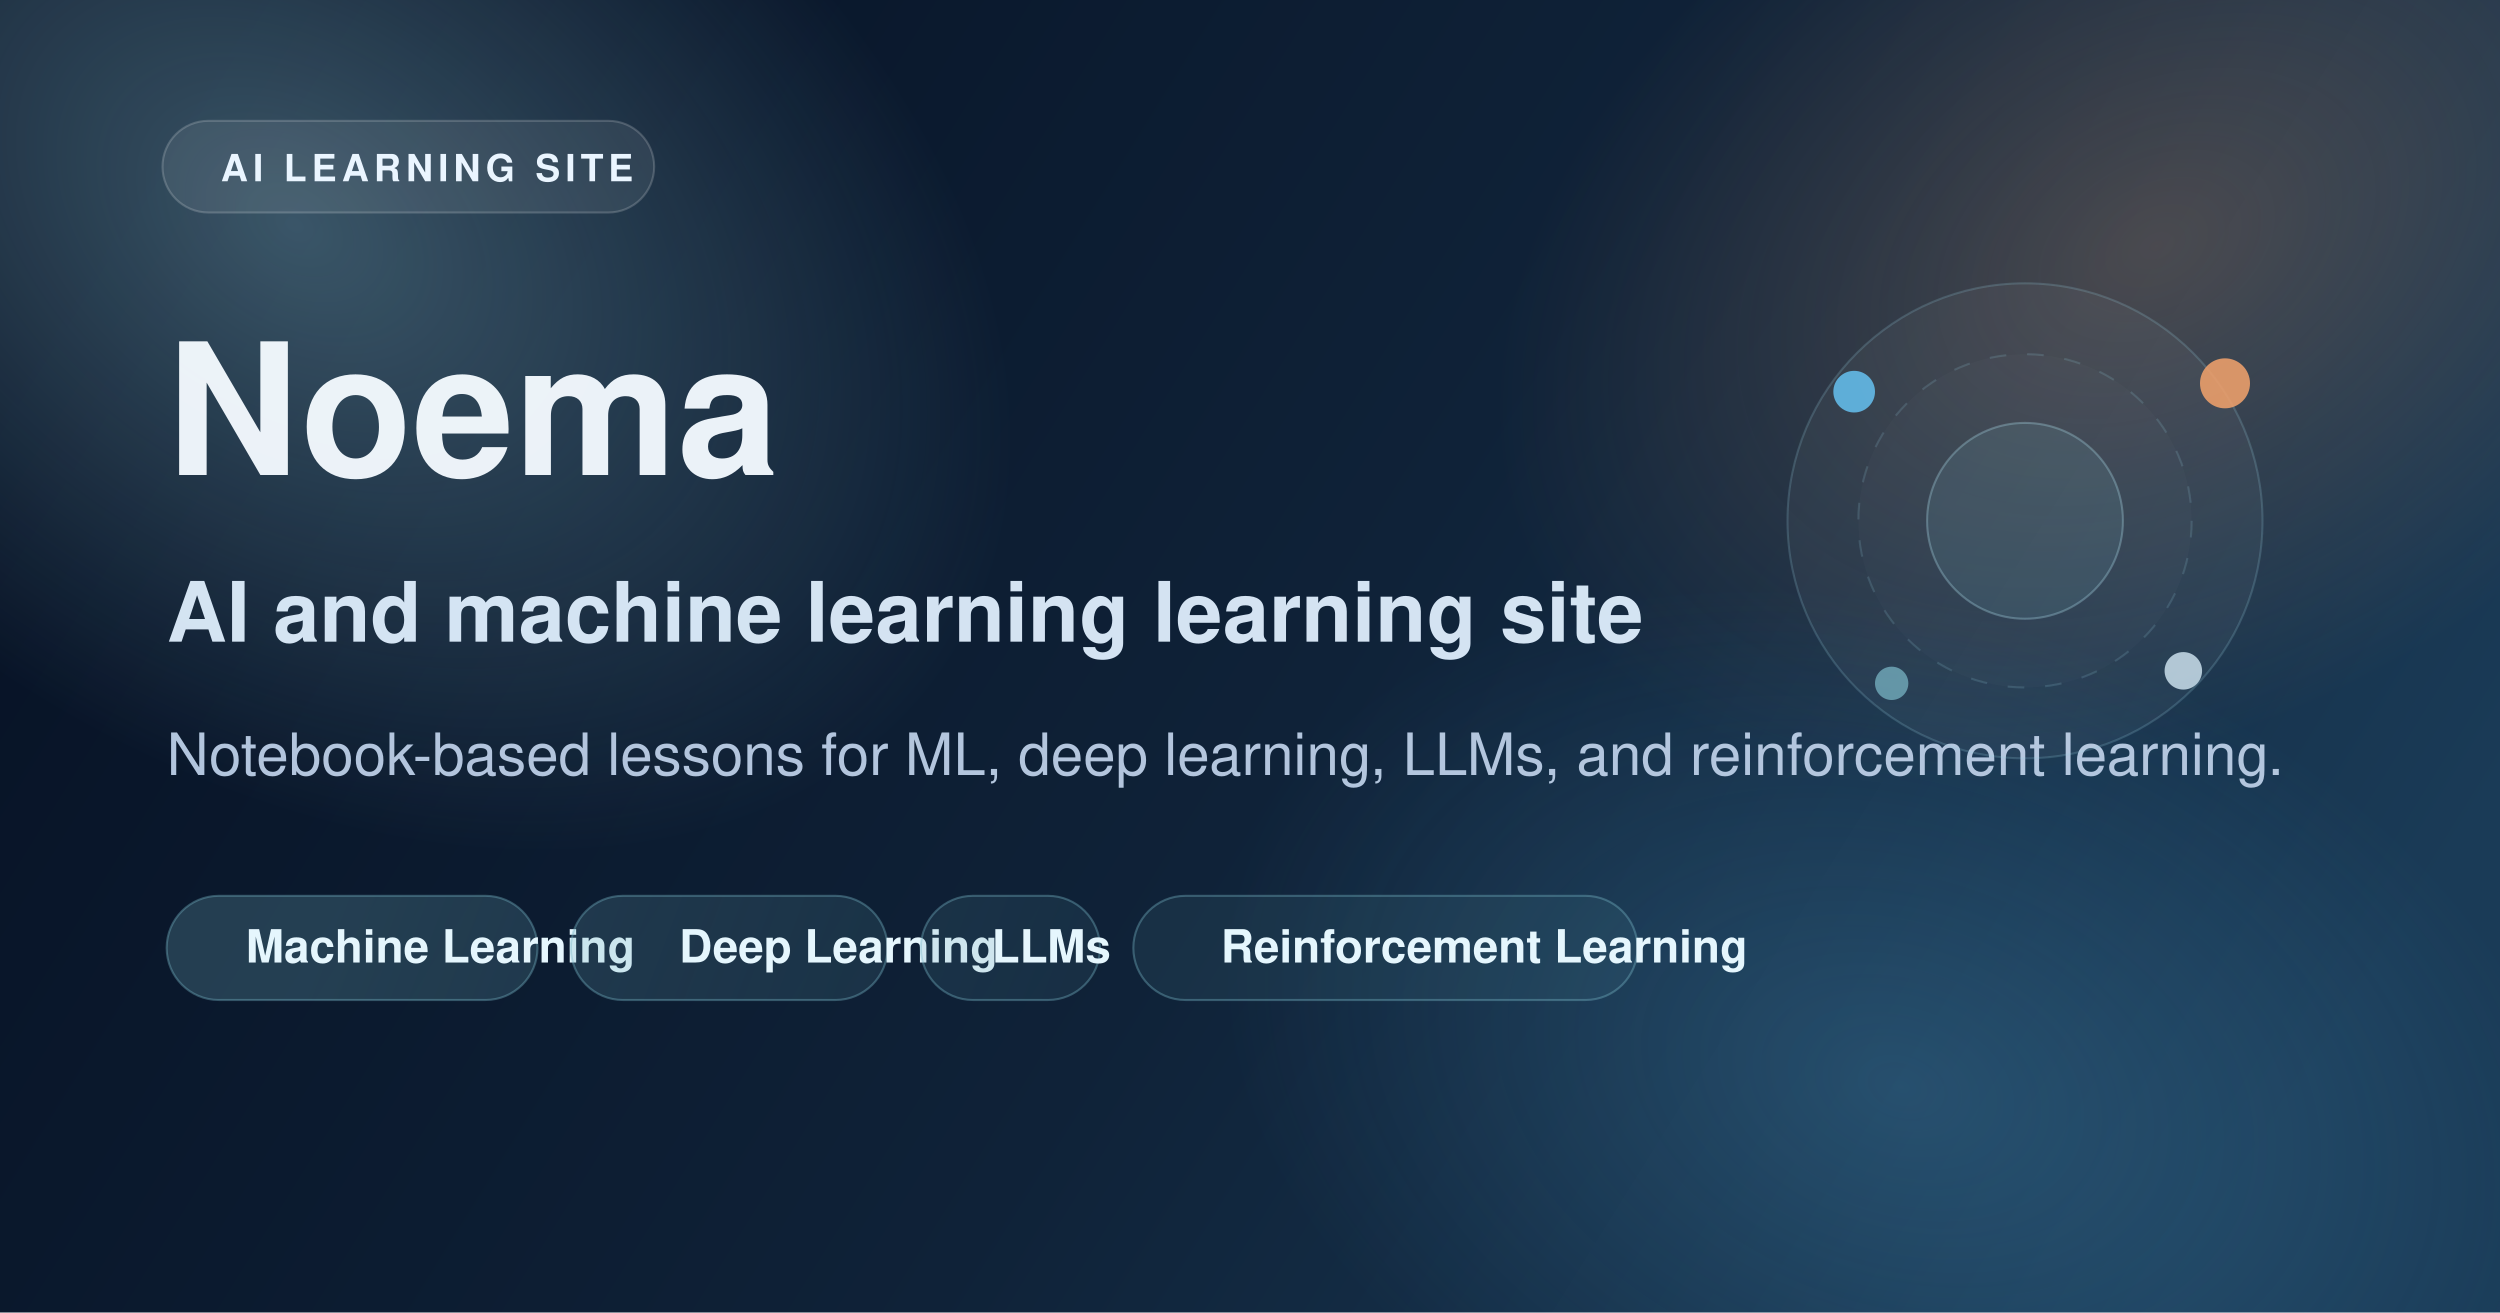
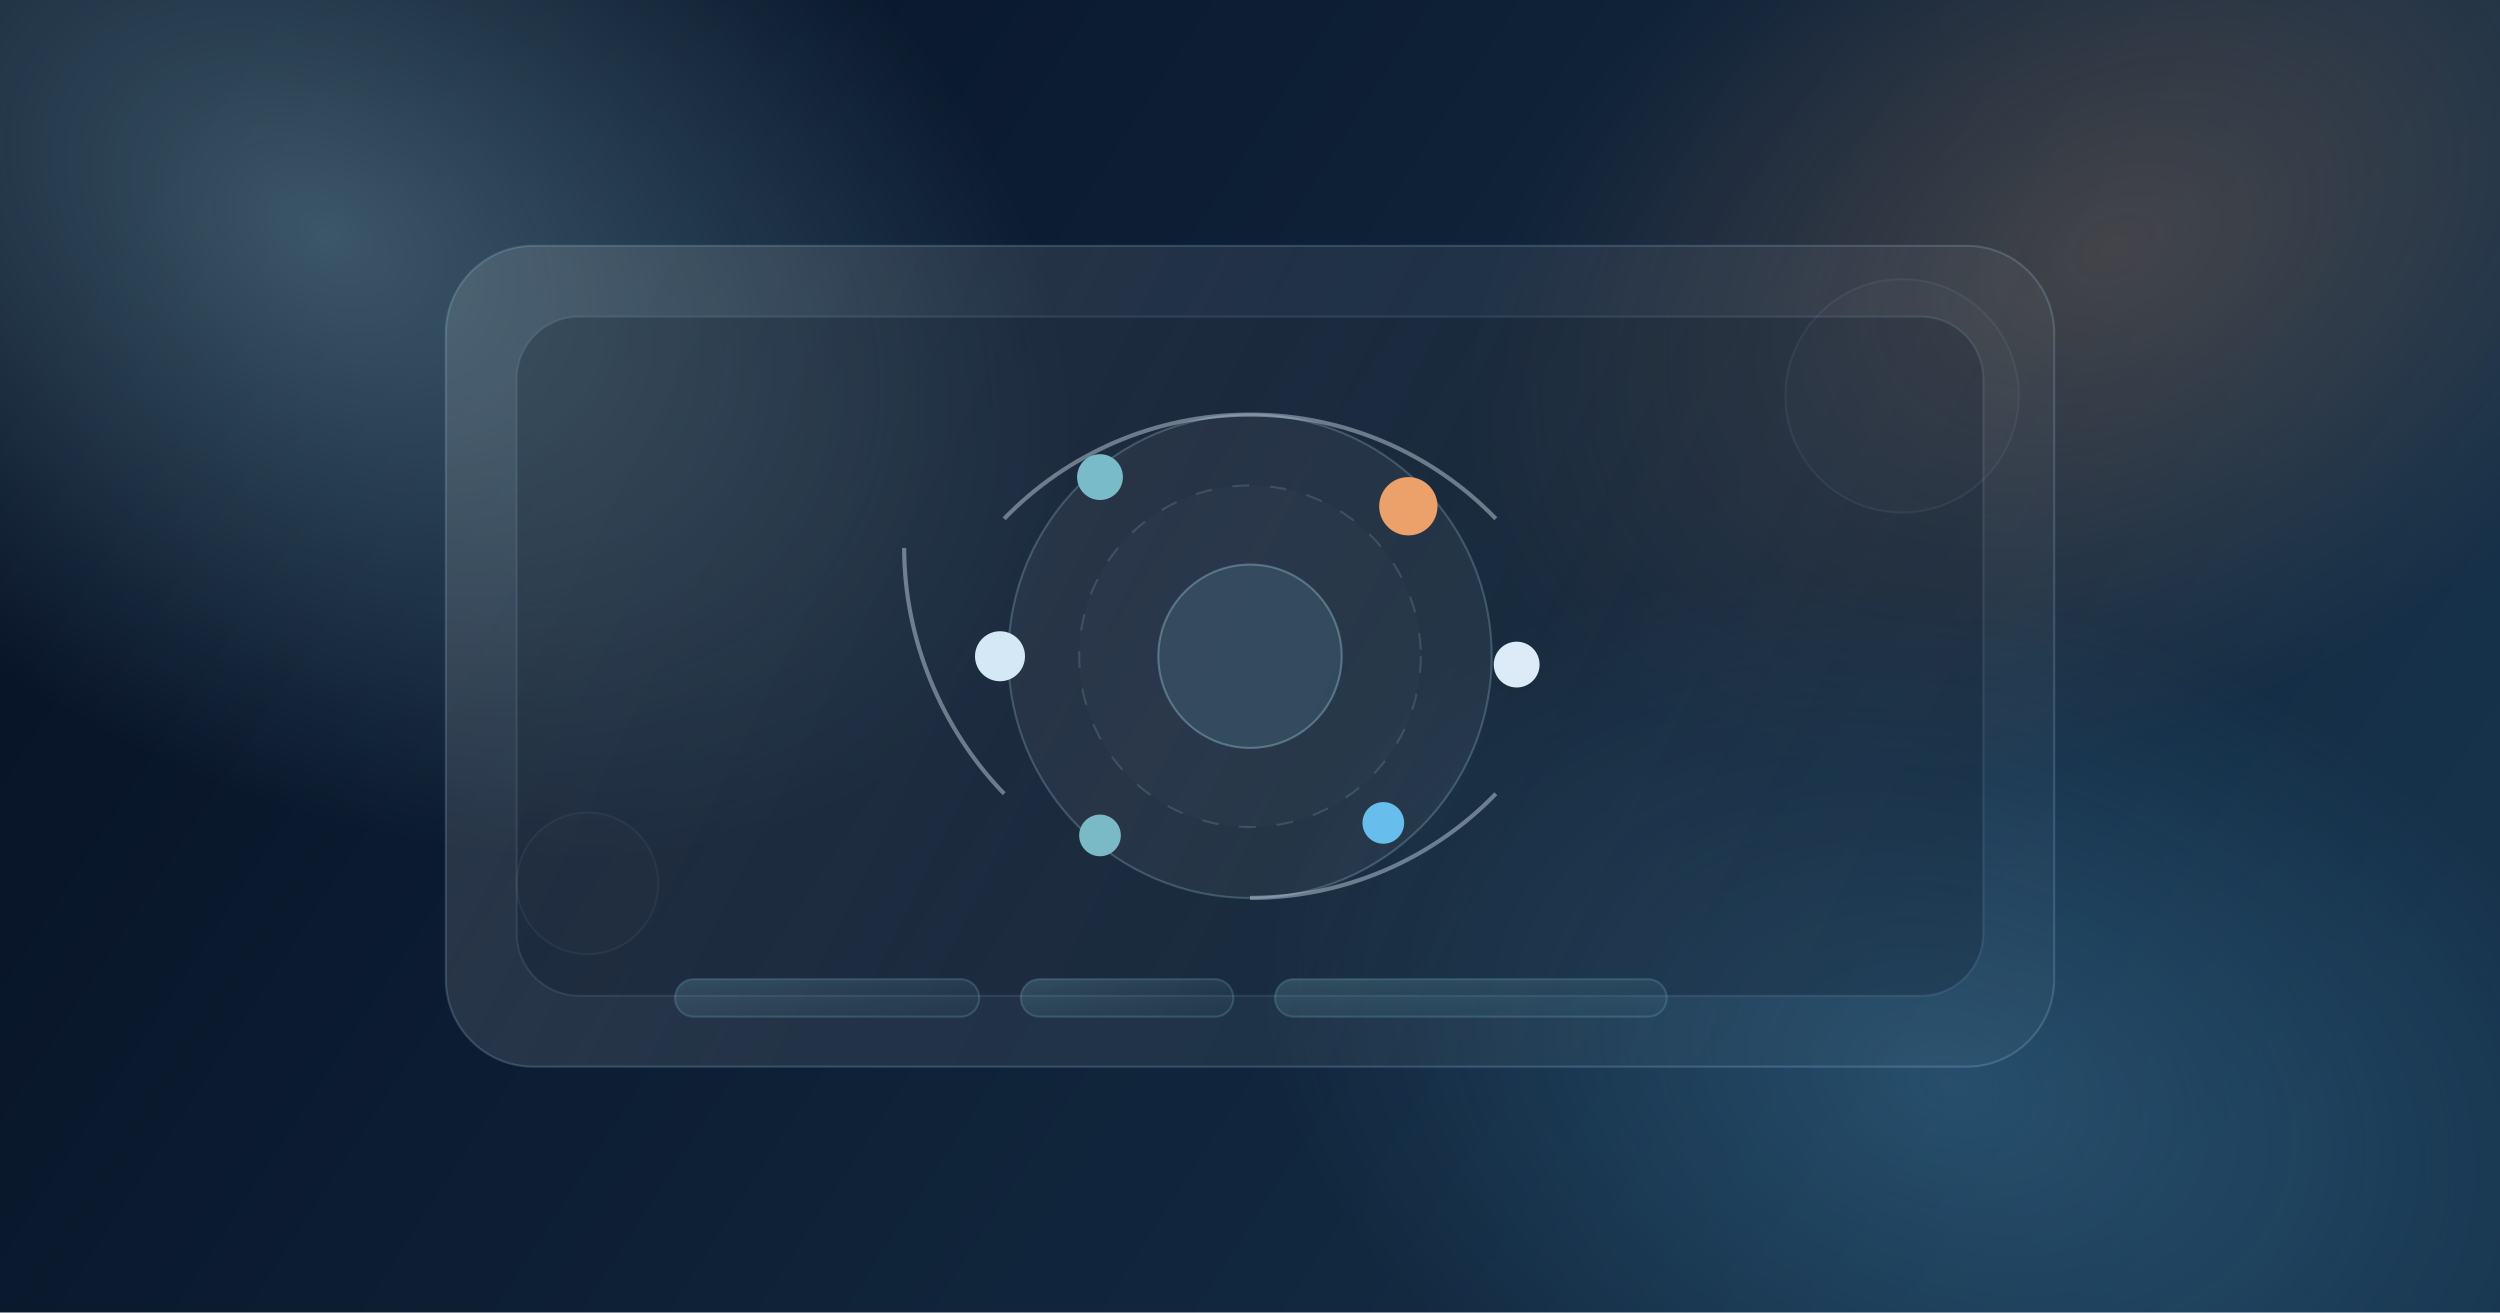
<svg xmlns="http://www.w3.org/2000/svg" width="1200" height="630" viewBox="0 0 1200 630" fill="none">
  <defs>
-     <linearGradient id="bg" x1="86" y1="34" x2="1044" y2="630" gradientUnits="userSpaceOnUse">
+     <linearGradient id="bg" x1="104" y1="24" x2="1051" y2="639" gradientUnits="userSpaceOnUse">
      <stop stop-color="#071225" />
-       <stop offset="0.55" stop-color="#0F2238" />
-       <stop offset="1" stop-color="#1A3B57" />
+       <stop offset="0.5" stop-color="#0F2238" />
+       <stop offset="1" stop-color="#16324B" />
    </linearGradient>
-     <radialGradient id="glowA" cx="0" cy="0" r="1" gradientUnits="userSpaceOnUse" gradientTransform="translate(140 108) rotate(33.8473) scale(380 258.045)">
-       <stop stop-color="#9CD5E4" stop-opacity="0.34" />
-       <stop offset="1" stop-color="#9CD5E4" stop-opacity="0" />
+     <radialGradient id="glowA" cx="0" cy="0" r="1" gradientUnits="userSpaceOnUse" gradientTransform="translate(156 110) rotate(31.218) scale(390 262)">
+       <stop stop-color="#9FD7E4" stop-opacity="0.34" />
+       <stop offset="1" stop-color="#9FD7E4" stop-opacity="0" />
    </radialGradient>
-     <radialGradient id="glowB" cx="0" cy="0" r="1" gradientUnits="userSpaceOnUse" gradientTransform="translate(1035 118) rotate(151.928) scale(338 230.523)">
-       <stop stop-color="#F6A56D" stop-opacity="0.24" />
-       <stop offset="1" stop-color="#F6A56D" stop-opacity="0" />
+     <radialGradient id="glowB" cx="0" cy="0" r="1" gradientUnits="userSpaceOnUse" gradientTransform="translate(1014 120) rotate(152.8) scale(332 226)">
+       <stop stop-color="#F4A56B" stop-opacity="0.22" />
+       <stop offset="1" stop-color="#F4A56B" stop-opacity="0" />
    </radialGradient>
-     <radialGradient id="glowC" cx="0" cy="0" r="1" gradientUnits="userSpaceOnUse" gradientTransform="translate(912 522) rotate(-161.729) scale(334 227.795)">
-       <stop stop-color="#67C3F3" stop-opacity="0.2" />
-       <stop offset="1" stop-color="#67C3F3" stop-opacity="0" />
+     <radialGradient id="glowC" cx="0" cy="0" r="1" gradientUnits="userSpaceOnUse" gradientTransform="translate(936 520) rotate(-162.4) scale(340 232)">
+       <stop stop-color="#69C4F3" stop-opacity="0.22" />
+       <stop offset="1" stop-color="#69C4F3" stop-opacity="0" />
    </radialGradient>
-     <linearGradient id="chip" x1="173" y1="411" x2="492" y2="530" gradientUnits="userSpaceOnUse">
-       <stop stop-color="#76B6C6" stop-opacity="0.24" />
-       <stop offset="1" stop-color="#4D8798" stop-opacity="0.14" />
+     <linearGradient id="glass" x1="280" y1="172" x2="888" y2="470" gradientUnits="userSpaceOnUse">
+       <stop stop-color="white" stop-opacity="0.13" />
+       <stop offset="1" stop-color="white" stop-opacity="0.03" />
+     </linearGradient>
+     <linearGradient id="chip" x1="0" y1="0" x2="1" y2="1">
+       <stop stop-color="#7BBBCB" stop-opacity="0.28" />
+       <stop offset="1" stop-color="#4A8192" stop-opacity="0.08" />
    </linearGradient>
  </defs>
  <rect width="1200" height="630" fill="url(#bg)" />
  <rect width="1200" height="630" fill="url(#glowA)" />
  <rect width="1200" height="630" fill="url(#glowB)" />
  <rect width="1200" height="630" fill="url(#glowC)" />
-   <rect x="78" y="58" width="236" height="44" rx="22" fill="rgba(255,255,255,0.08)" stroke="rgba(255,255,255,0.18)" />
-   <text x="106" y="87" fill="#EAF5FF" font-family="Helvetica, Arial, sans-serif" font-size="18" font-weight="700" letter-spacing="2.4">AI LEARNING SITE</text>
+   <g opacity="0.92">
+     <rect x="214" y="118" width="772" height="394" rx="42" fill="url(#glass)" stroke="rgba(170,214,255,0.22)" />
+     <rect x="248" y="152" width="704" height="326" rx="30" fill="rgba(8,20,35,0.26)" stroke="rgba(176,218,255,0.12)" />
+   </g>
  <g opacity="0.96">
-     <text x="80" y="228" fill="#F4FAFF" font-family="Helvetica, Arial, sans-serif" font-size="88" font-weight="800">Noema</text>
-     <text x="80" y="308" fill="#DCEBFA" font-family="Helvetica, Arial, sans-serif" font-size="40" font-weight="700">AI and machine learning learning site</text>
-     <text x="80" y="372" fill="#B9CCE4" font-family="Helvetica, Arial, sans-serif" font-size="28" font-weight="500">Notebook-based lessons for ML, deep learning, LLMs, and reinforcement learning.</text>
+     <circle cx="600" cy="315" r="116" fill="rgba(255,255,255,0.05)" stroke="rgba(162,212,231,0.26)" />
+     <circle cx="600" cy="315" r="82" fill="rgba(255,255,255,0.02)" stroke="rgba(162,212,231,0.18)" stroke-dasharray="8 10" />
+     <circle cx="600" cy="315" r="44" fill="#74B7C8" fill-opacity="0.16" stroke="#A8D8E6" stroke-opacity="0.36" />
+     <circle cx="676" cy="243" r="14" fill="#F4A56B" />
+     <circle cx="728" cy="319" r="11" fill="#E4F3FF" />
+     <circle cx="664" cy="395" r="10" fill="#6AC4F2" />
+     <circle cx="528" cy="401" r="10" fill="#7EBFCC" />
+     <circle cx="480" cy="315" r="12" fill="#DDEFFD" />
+     <circle cx="528" cy="229" r="11" fill="#7EC1CF" />
+     <path d="M600 199C646 199 688 218 718 249" stroke="rgba(228,243,255,0.42)" stroke-width="2" />
+     <path d="M718 381C688 412 646 431 600 431" stroke="rgba(228,243,255,0.42)" stroke-width="2" />
+     <path d="M482 381C452 350 434 307 434 263" stroke="rgba(228,243,255,0.42)" stroke-width="2" />
+     <path d="M482 249C512 218 554 199 600 199" stroke="rgba(228,243,255,0.42)" stroke-width="2" />
  </g>
-   <g>
-     <rect x="80" y="430" width="178" height="50" rx="25" fill="url(#chip)" stroke="rgba(118,182,198,0.38)" />
-     <text x="118" y="462" fill="#E5F6FD" font-family="Helvetica, Arial, sans-serif" font-size="22" font-weight="700">Machine Learning</text>
-     <rect x="274" y="430" width="152" height="50" rx="25" fill="url(#chip)" stroke="rgba(118,182,198,0.38)" />
-     <text x="326" y="462" fill="#E5F6FD" font-family="Helvetica, Arial, sans-serif" font-size="22" font-weight="700">Deep Learning</text>
-     <rect x="442" y="430" width="86" height="50" rx="25" fill="url(#chip)" stroke="rgba(118,182,198,0.38)" />
-     <text x="476" y="462" fill="#E5F6FD" font-family="Helvetica, Arial, sans-serif" font-size="22" font-weight="700">LLMs</text>
-     <rect x="544" y="430" width="242" height="50" rx="25" fill="url(#chip)" stroke="rgba(118,182,198,0.38)" />
-     <text x="586" y="462" fill="#E5F6FD" font-family="Helvetica, Arial, sans-serif" font-size="22" font-weight="700">Reinforcement Learning</text>
+   <g opacity="0.88">
+     <rect x="324" y="470" width="146" height="18" rx="9" fill="url(#chip)" stroke="rgba(123,187,203,0.26)" />
+     <rect x="490" y="470" width="102" height="18" rx="9" fill="url(#chip)" stroke="rgba(123,187,203,0.26)" />
+     <rect x="612" y="470" width="188" height="18" rx="9" fill="url(#chip)" stroke="rgba(123,187,203,0.26)" />
  </g>
-   <g opacity="0.95">
-     <circle cx="972" cy="250" r="114" fill="rgba(255,255,255,0.04)" stroke="rgba(153,205,223,0.22)" />
-     <circle cx="972" cy="250" r="80" fill="rgba(255,255,255,0.02)" stroke="rgba(153,205,223,0.18)" stroke-dasharray="8 10" />
-     <circle cx="972" cy="250" r="47" fill="#76B6C6" fill-opacity="0.14" stroke="#A8D8E6" stroke-opacity="0.35" />
-     <circle cx="1068" cy="184" r="12" fill="#F6A56D" fill-opacity="0.88" />
-     <circle cx="890" cy="188" r="10" fill="#67C3F3" fill-opacity="0.88" />
-     <circle cx="1048" cy="322" r="9" fill="#D8ECF8" fill-opacity="0.82" />
-     <circle cx="908" cy="328" r="8" fill="#7AB8C7" fill-opacity="0.76" />
+   <g opacity="0.6">
+     <circle cx="913" cy="190" r="56" fill="rgba(255,255,255,0.03)" stroke="rgba(170,214,255,0.12)" />
+     <circle cx="282" cy="424" r="34" fill="rgba(255,255,255,0.02)" stroke="rgba(170,214,255,0.1)" />
  </g>
</svg>
